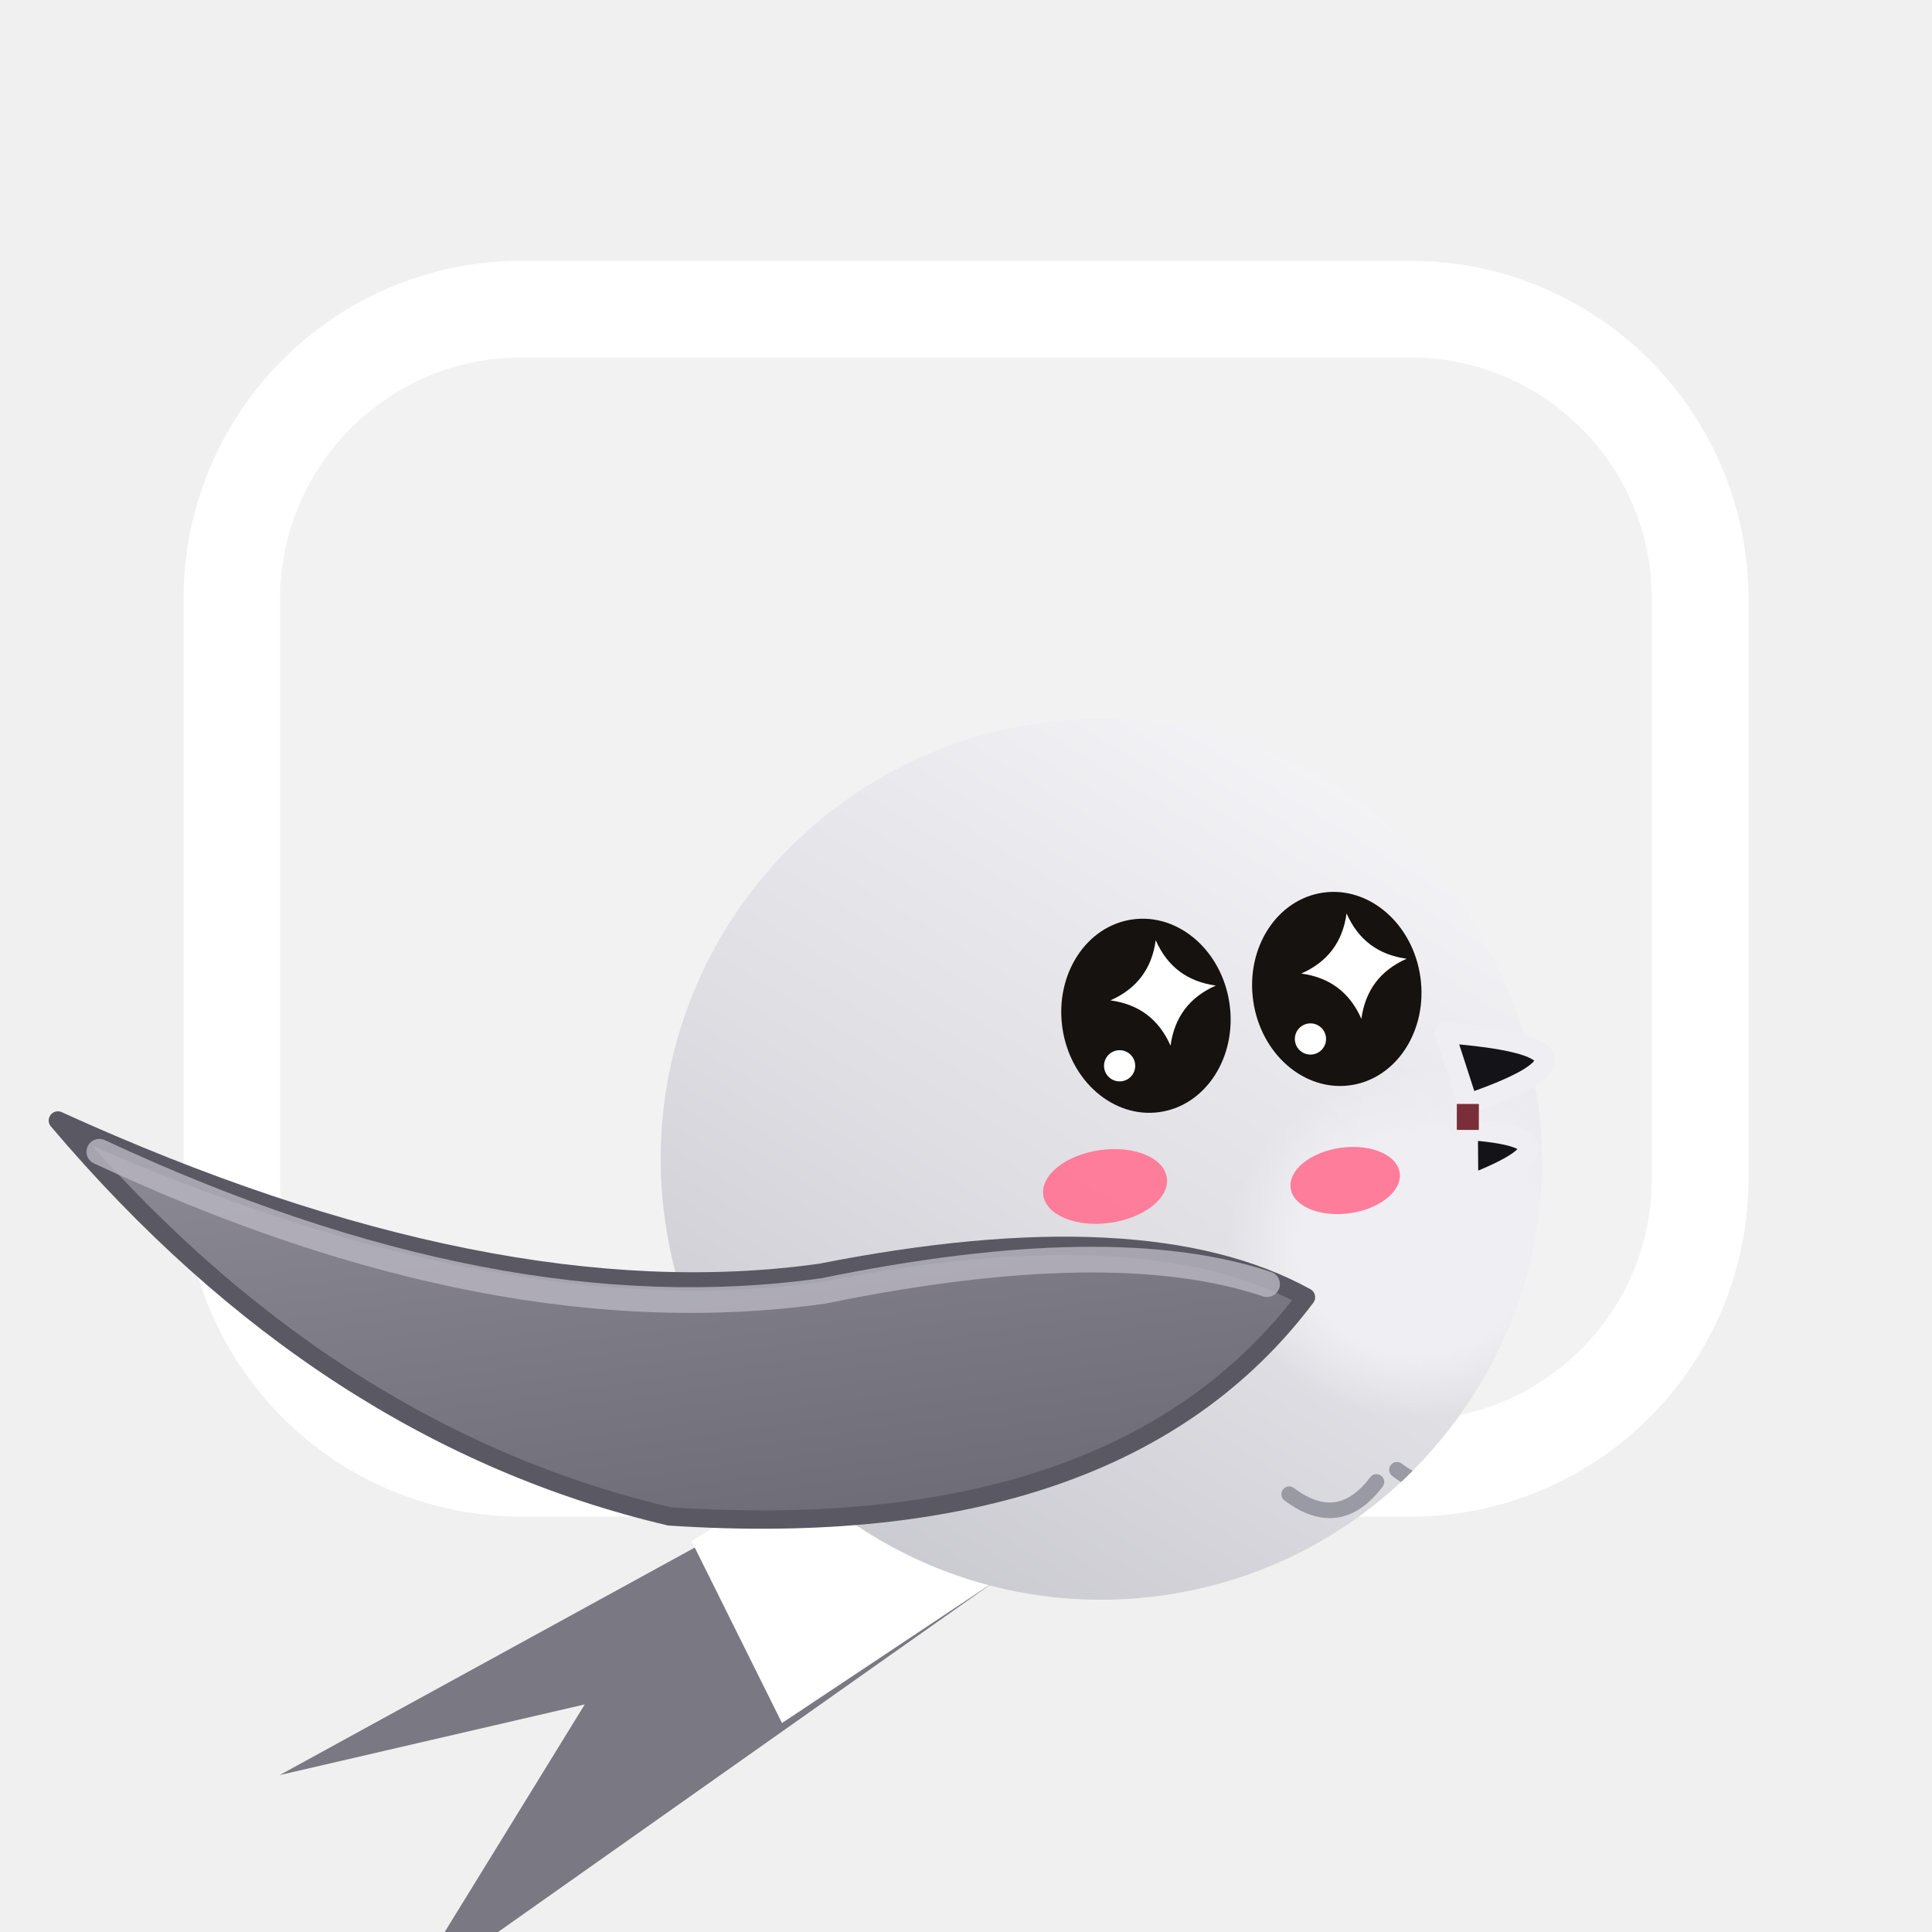
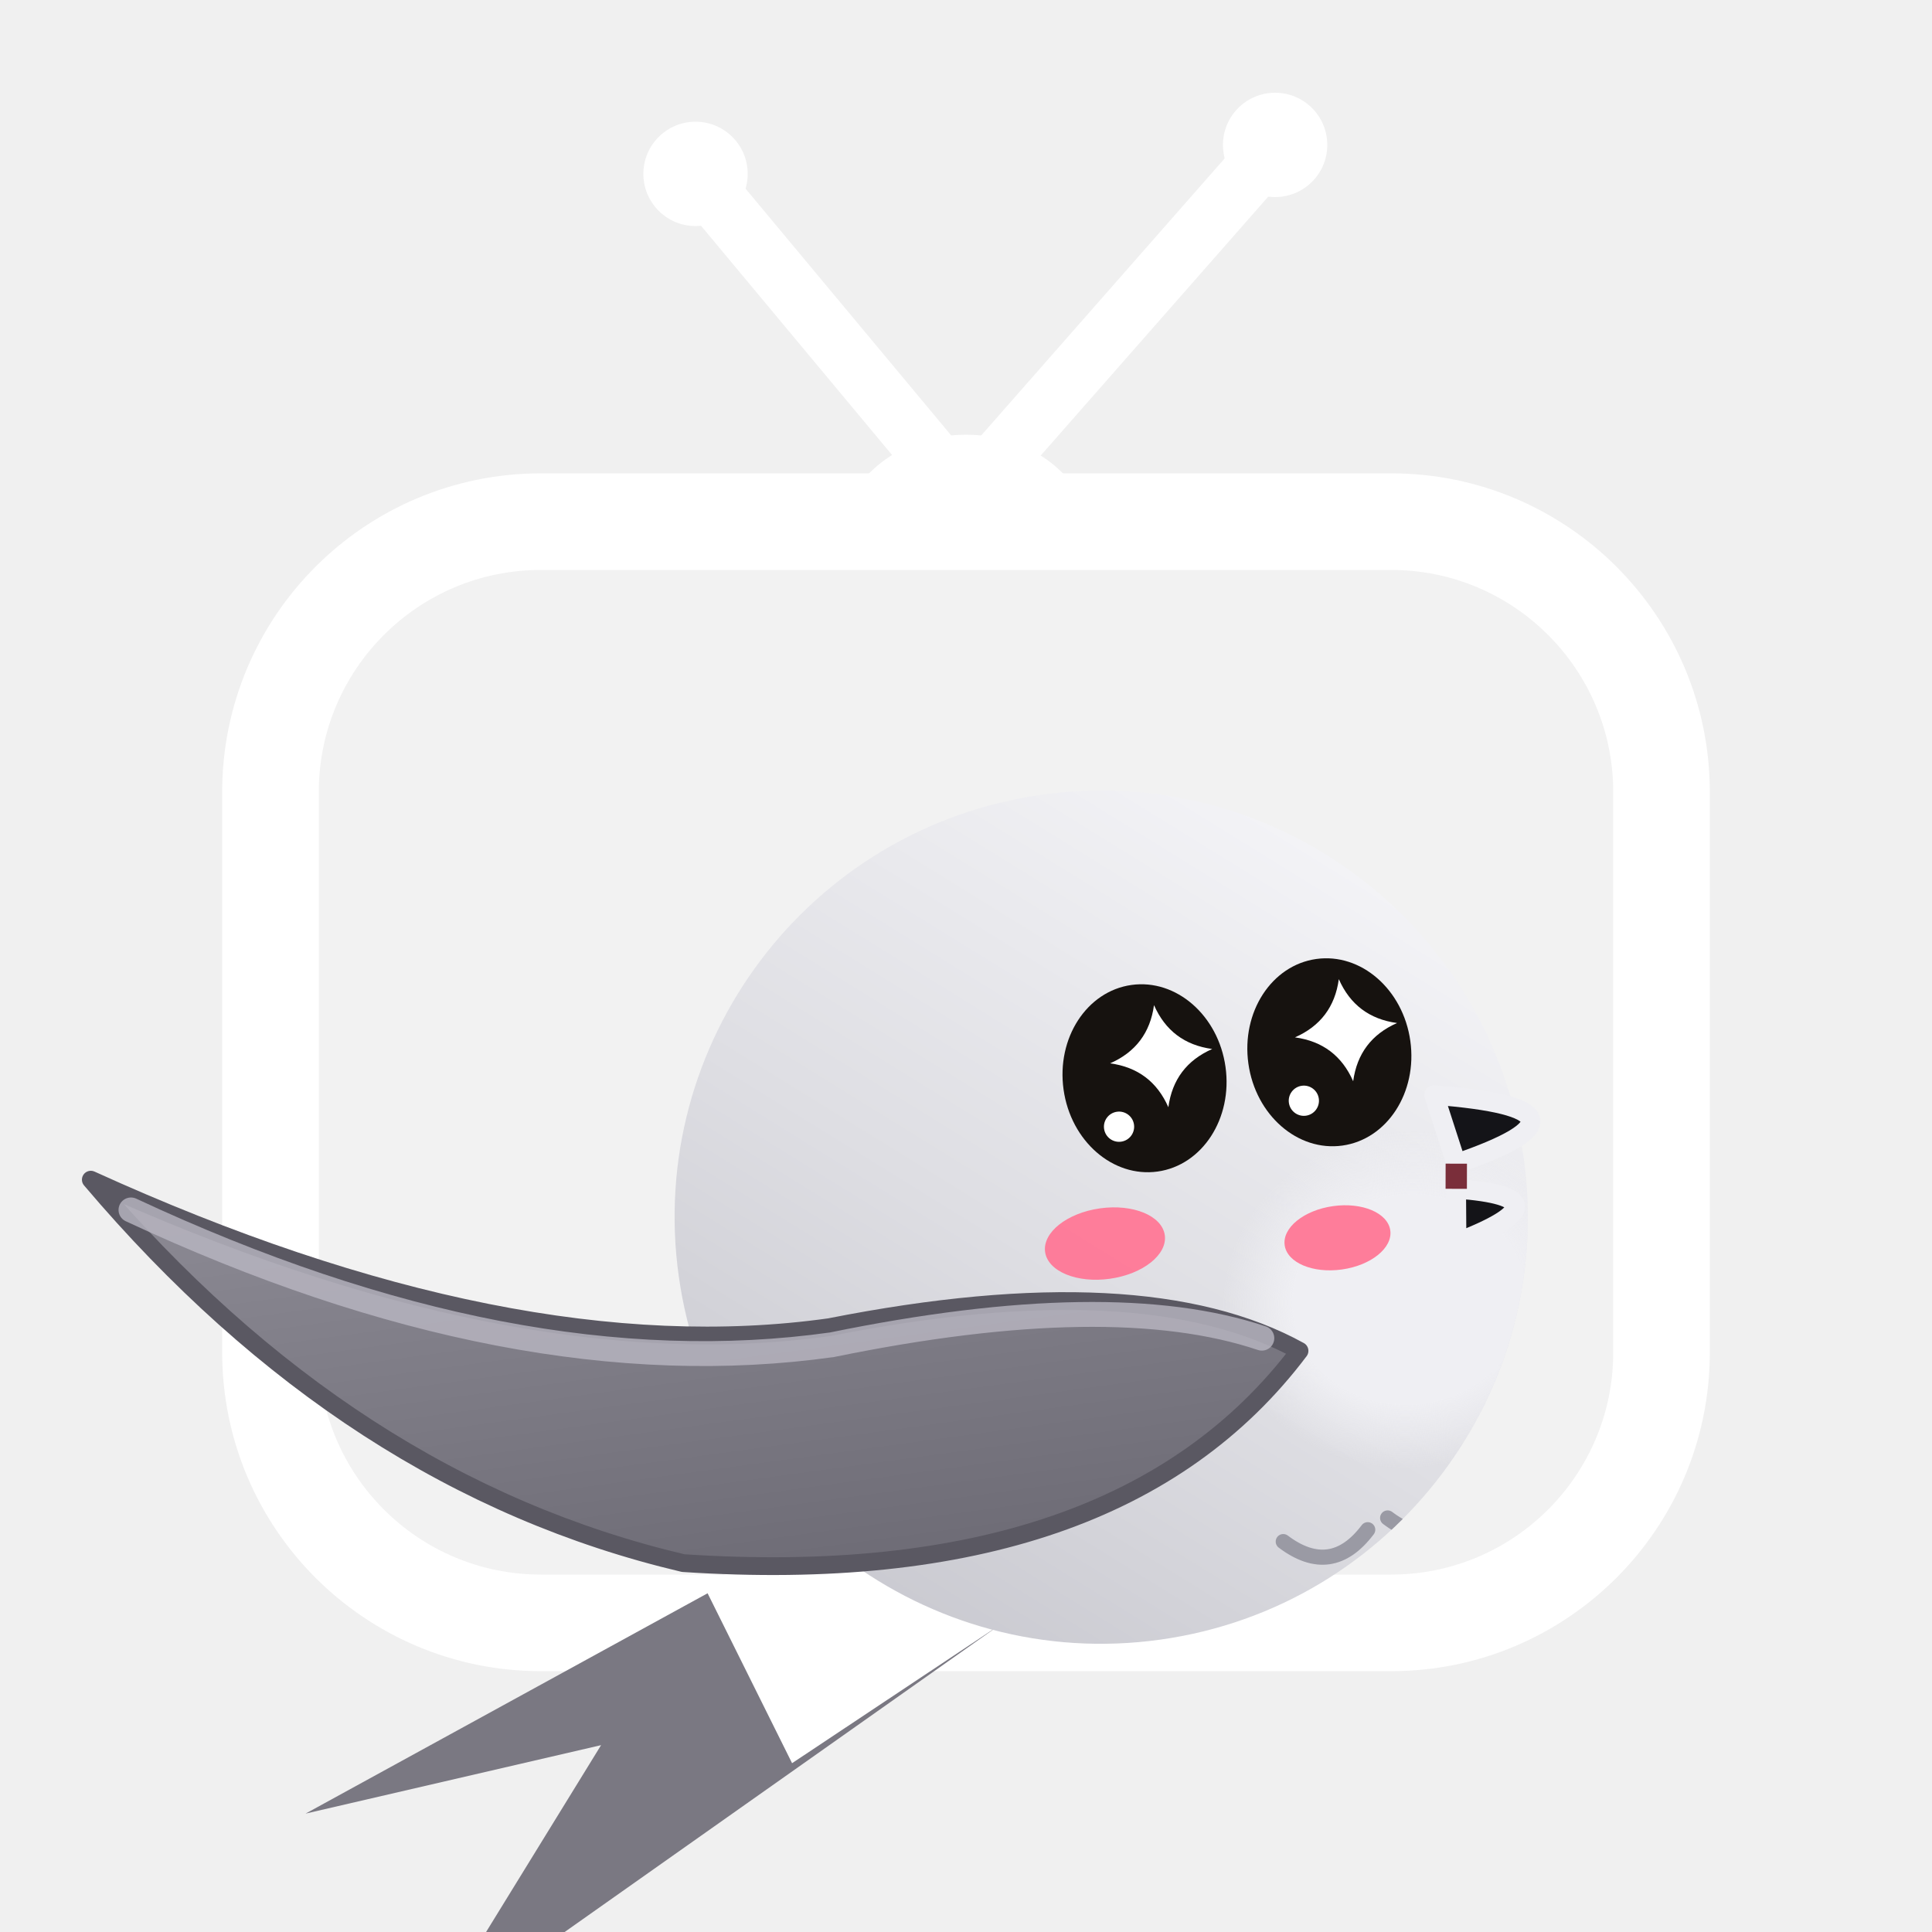
<svg xmlns="http://www.w3.org/2000/svg" viewBox="0 0 100 100" width="1024" height="1024">
-   <rect x="12" y="16" width="76" height="60" rx="15" fill="#FFFFFF" fill-opacity="0.14" stroke="#FFFFFF" stroke-width="5" />
-   <g transform="translate(57 60) rotate(-8) scale(0.95)">
+   <path d="M48.5 24 L36.0 9" stroke="#FFFFFF" stroke-width="3" stroke-linecap="round" />
+   <path d="M51.5 24 L66.0 7.5" stroke="#FFFFFF" stroke-width="3" stroke-linecap="round" />
+   <circle cx="36.0" cy="9" r="2.7" fill="#FFFFFF" />
+   <circle cx="66.0" cy="7.5" r="2.7" fill="#FFFFFF" />
+   <path d="M43.5 28 A6.5 5.5 0 0 1 56.5 28 Z" fill="#FFFFFF" />
+   <rect x="14" y="27" width="72" height="57" rx="14" fill="#FFFFFF" fill-opacity="0.14" stroke="#FFFFFF" stroke-width="5" />
+   <g transform="translate(57 63) rotate(-8) scale(0.92)">
    <defs>
      <clipPath id="ce13">
        <circle r="24" />
      </clipPath>
      <linearGradient id="ge13" x1="0.85" y1="0.1" x2="0.15" y2="0.95">
        <stop offset="0" stop-color="#F4F4F7" />
        <stop offset="0.55" stop-color="#DEDEE3" />
        <stop offset="1" stop-color="#C8C8CF" />
      </linearGradient>
      <linearGradient id="we13" x1="0" y1="0" x2="0" y2="1">
        <stop offset="0" stop-color="#8E8C96" />
        <stop offset="1" stop-color="#6E6C76" />
      </linearGradient>
      <radialGradient id="te13" cx="0.5" cy="0.5" r="0.5">
        <stop offset="0" stop-color="#EFEFF3" />
        <stop offset="0.62" stop-color="#EFEFF3" />
        <stop offset="1" stop-color="#EFEFF3" stop-opacity="0" />
      </radialGradient>
    </defs>
    <path d="M-12 13 L-49 27 L-32 25.5 L-44 40 L-9 22 Z" fill="#7A7882" />
    <path d="M-12.5 12 L-25 17.5 L-21.5 28 L-9 22 Z" fill="#FFFFFF" />
    <circle r="24" fill="url(#ge13)" />
    <g clip-path="url(#ce13)">
      <ellipse cx="16.5" cy="7" rx="10.5" ry="9.5" fill="url(#te13)" />
      <path d="M7.6 19.5 Q10 21.9 12.4 19.5" fill="none" stroke="#9A9AA4" stroke-width="0.85" stroke-linecap="round" />
      <path d="M13.6 19 Q16 21.4 18.4 19" fill="none" stroke="#9A9AA4" stroke-width="0.85" stroke-linecap="round" />
      <path d="M10.6 22.5 Q13 24.9 15.4 22.5" fill="none" stroke="#9A9AA4" stroke-width="0.85" stroke-linecap="round" />
    </g>
    <path d="M10 9 Q-2 21 -26 16 Q-44 9 -56 -10 Q-34 4 -16 4 Q2 3 10 9 Z" fill="url(#we13)" stroke="#5A5862" stroke-width="1" stroke-linejoin="round" />
    <path d="M-54 -8 Q-34 5 -16 5 Q0 4 8 8" fill="none" stroke="#B9B6C2" stroke-width="1.4" stroke-linecap="round" opacity="0.8" />
    <ellipse cx="3.5" cy="-7.4" rx="4.6" ry="5.3" fill="#16120F" />
    <path d="M4.6 -11.4 Q5.238 -9.138 7.5 -8.5 Q5.238 -7.862 4.6 -5.6 Q3.962 -7.862 1.7 -8.5 Q3.962 -9.138 4.6 -11.4 Z" fill="#FFFFFF" />
    <circle cx="1.7" cy="-4.9" r="0.85" fill="#FFFFFF" />
    <ellipse cx="14" cy="-7.4" rx="4.6" ry="5.3" fill="#16120F" />
    <path d="M15.1 -11.4 Q15.738 -9.138 18.0 -8.5 Q15.738 -7.862 15.1 -5.6 Q14.462 -7.862 12.2 -8.5 Q14.462 -9.138 15.1 -11.4 Z" fill="#FFFFFF" />
    <circle cx="12.2" cy="-4.9" r="0.85" fill="#FFFFFF" />
    <path d="M19.5 -4.2 Q29.5 -2 20.2 -0.2 Z" fill="#141418" stroke="#EFEFF3" stroke-width="1.1" stroke-linejoin="round" />
    <path d="M20 1.2 Q26.5 2.6 19.6 4.2 Z" fill="#141418" stroke="#EFEFF3" stroke-width="1.1" stroke-linejoin="round" />
    <path d="M20.2 -0.2 L20 1.2" stroke="#7A2E3A" stroke-width="1.2" />
    <ellipse cx="0" cy="1.5" rx="3.4" ry="2" fill="#FF7896" fill-opacity="0.95" />
    <ellipse cx="13" cy="3" rx="3" ry="1.8" fill="#FF7896" fill-opacity="0.95" />
  </g>
</svg>
